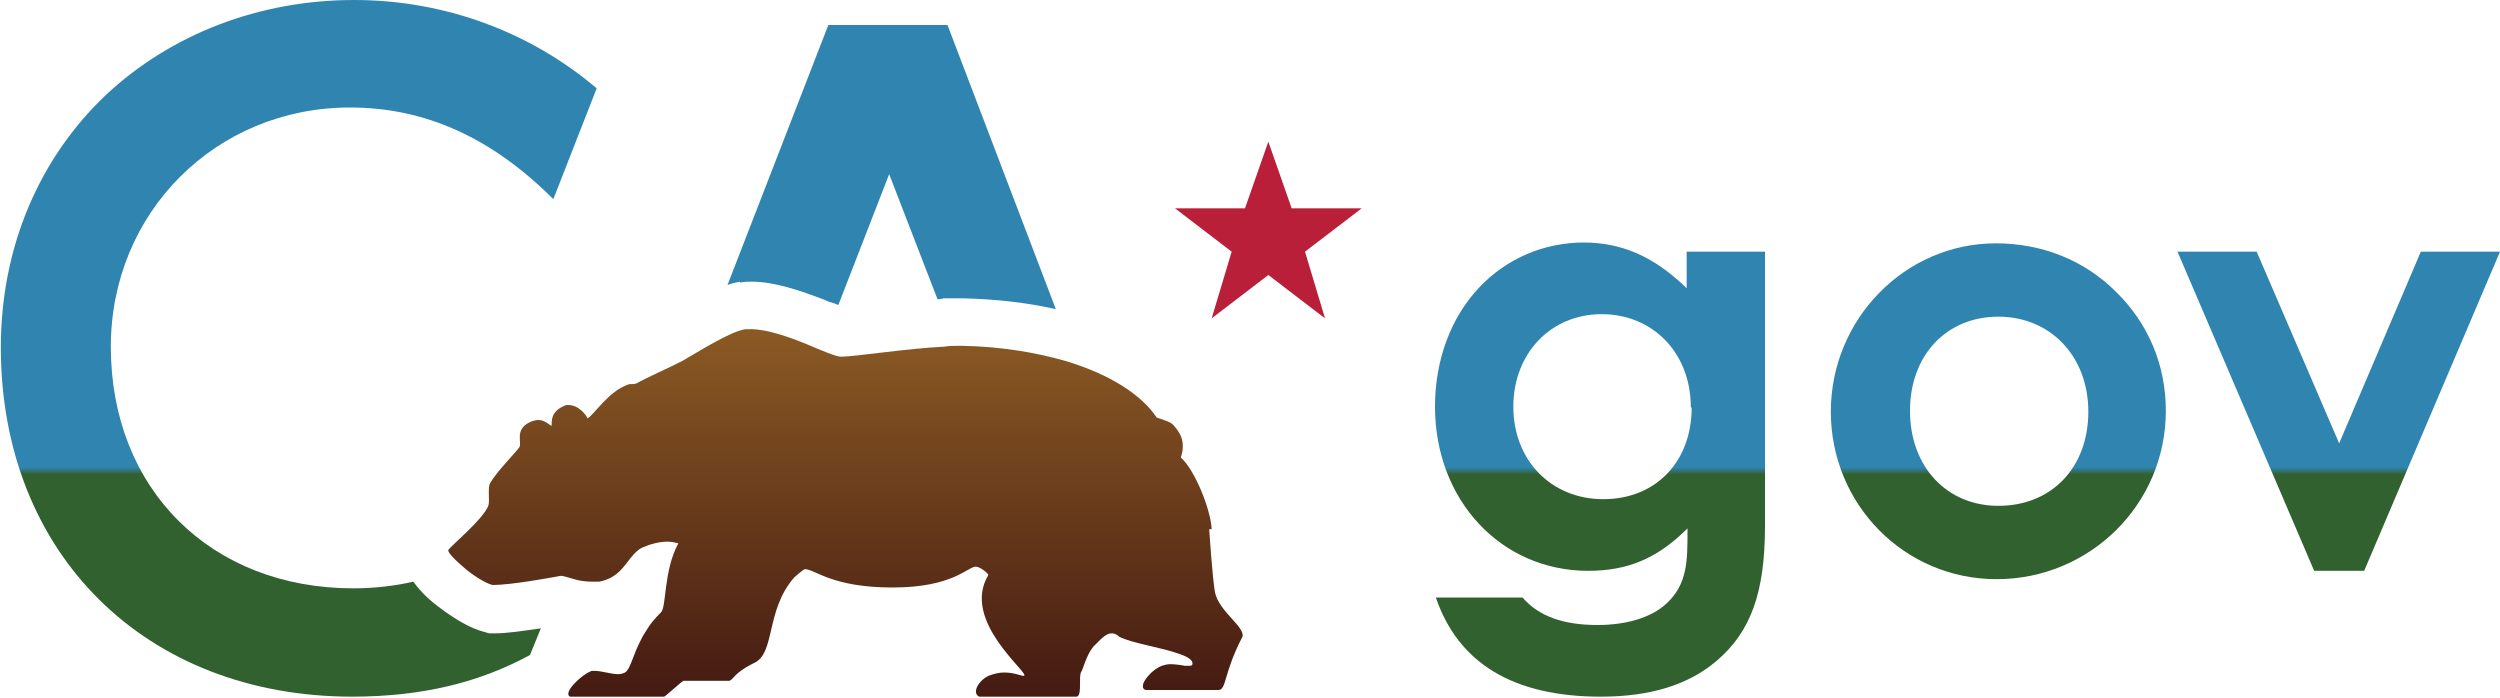
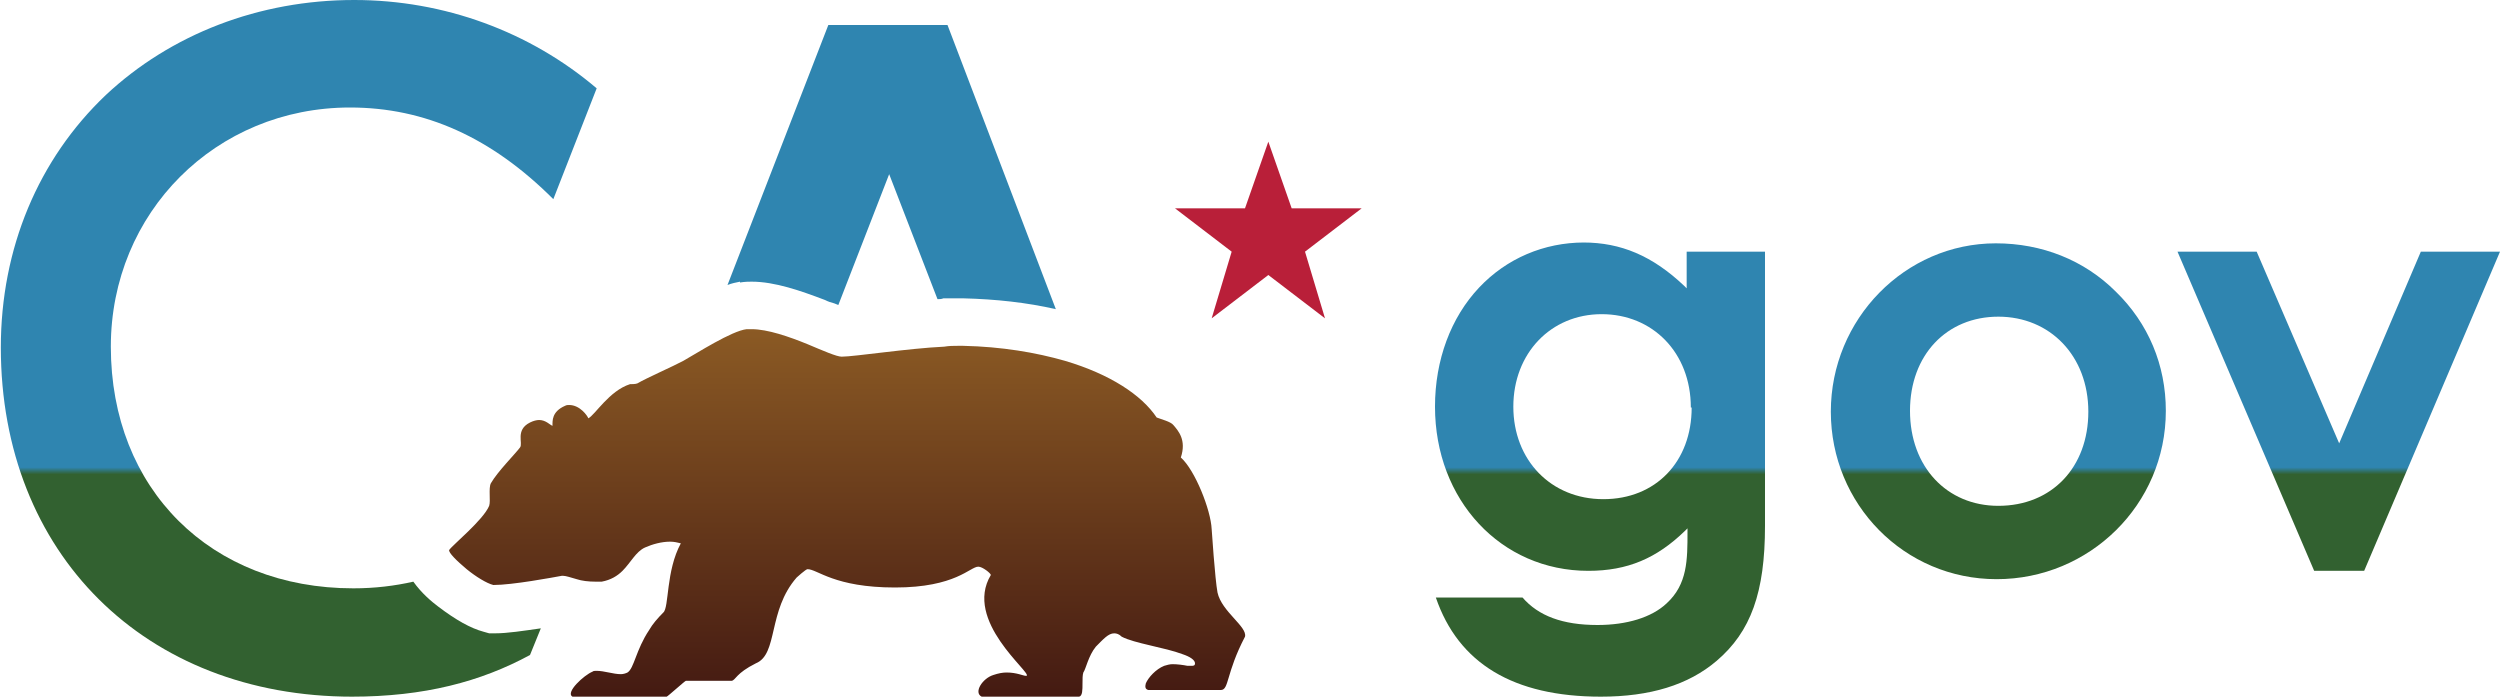
<svg xmlns="http://www.w3.org/2000/svg" viewBox="0 0 3000 837">
  <defs>
    <linearGradient id="grad0" gradientUnits="userSpaceOnUse" x1="0" y1="0" x2="0" y2="837">
      <stop offset="0%" stop-color="#2f85b0" />
      <stop offset="67%" stop-color="#2f85b0" />
      <stop offset="68%" stop-color="#326130" />
      <stop offset="100%" stop-color="#326130" />
    </linearGradient>
    <linearGradient id="grad1" x1="0" y1="395" x2="0" y2="836" gradientUnits="userSpaceOnUse">
      <stop offset="0" stop-color="#8b5a24" />
      <stop offset="1" stop-color="#441a12" />
    </linearGradient>
  </defs>
  <g fill="url(#grad0)">
    <path d="M422 836c87 0 155-18 214-50l13-32c-21 3-40 6-55 6h-7l-7-2c-15-4-33-14-54-30-8-6-20-16-30-30-22 5-46 8-72 8-171 0-291-119-291-290 0-161 126-287 287-287 90 0 170 36 244 110l52-133C636 38 533 0 425 0c-114 0-220 41-298 114C46 191 1 298 1 417c0 247 173 419 422 419" />
    <path d="M888 339c6-1 11-1 14-1 28 0 59 11 88 22 4 2 7 3 11 4 2 1 3 1 5 2l61-157 58 150c2-0 5-0 7-1c5-0 11-0 17-0 2 0 3 0 5 0 1 0 1 0 2 0c39 1 76 5 111 13L1137 30h-143l-121 312c5-2 10-3 15-4" />
    <path d="M1901 291c-48 0-93 19-126 54-34 36-53 87-53 143 0 112 79 197 184 197 47 0 82-15 116-48l3-3v4c0 34 0 63-25 86-18 17-48 26-83 26-42 0-71-11-90-33h-104c27 79 93 119 198 119 59 0 105-14 139-43 41-35 58-82 58-162v-329h-94v44l-3-3c-38-36-76-52-121-52ZM2030 489c0 65-43 110-106 110s-108-47-108-111 45-111 106-111 107 46 107 112" />
    <path d="M2539 350c-38-38-89-58-144-58-109 0-198 91-198 202s88 201 199 201 203-89 203-202c0-55-21-105-60-143m-141 257c-62 0-106-47-106-114s44-113 106-113 108 47 108 114-44 113-108 113" />
    <path d="M2905 302 l-98 230 l-99 -230 h-95 l164 383 h60 l163 -383" />
  </g>
-   <path fill="url(#grad1)" d="M1454 635c-1-23-20-71-37-86 7-21-3-32-9-39-3-4-15-7-20-9-18-27-56-52-110-68-35-10-76-17-122-18-2 0-4 0-7 0-5 0-10 0-16 1-43 2-108 12-123 12h-1c-6 0-22-7-41-15-22-9-48-18-67-18-2 0-4 0-6 0-18 2-60 29-76 38-11 6-45 21-55 27-2 1-7 1-9 1-25 8-42 37-50 41-1-3-10-16-23-16-2 0-3 0-5 1-16 7-15 18-15 24-3-1-8-7-16-7-3 0-7 1-11 3-18 9-8 25-12 30-6 8-27 29-35 43-3 6 0 21-2 27-7 17-44 47-48 53-1 3 9 13 21 23 11 9 24 17 32 19 23 0 71-9 82-11h0c3 0 9 2 16 4 6 2 14 3 23 3 2 0 5 0 7 0 11-2 19-7 25-13 10-10 16-23 27-28 9-4 20-7 30-7 5 0 9 1 13 2-18 33-14 77-21 83-7 7-13 14-17 21-16 24-18 46-26 51-2 1-5 2-8 2-9 0-20-4-29-4-2 0-4 0-5 1-10 4-33 25-24 30 3 0 40 0 79 0h34c1 0 22-19 23-19h55c5-1 5-9 29-21 27-11 14-63 49-103 0 0 11-10 13-10 12 0 32 22 105 22s90-25 100-25c5 0 15 8 15 10-33 55 49 117 43 121 0 0-1 0-1 0-3 0-11-4-23-4-5 0-10 1-16 3-13 4-24 21-14 26 3 0 35 0 68 0 18 0 36 0 49 0 4-1 4-8 4-16 0-5 0-10 1-13 3-4 6-20 15-31 9-9 15-16 22-16 3 0 6 1 9 4 15 8 52 13 73 21 9 3 15 7 15 11 0 3-2 3-5 3-1 0-3 0-4 0-5-1-12-2-18-2-3 0-7 1-10 2-10 4-19 14-22 21-1 4-1 7 3 8h87c10 0 6-20 29-64 3-12-28-30-33-53-3-16-7-76-7-76Z" />
+   <path fill="url(#grad1)" d="M1454 635c-1-23-20-71-37-86 7-21-3-32-9-39-3-4-15-7-20-9-18-27-56-52-110-68-35-10-76-17-122-18-2 0-4 0-7 0-5 0-10 0-16 1-43 2-108 12-123 12c-6 0-22-7-41-15-22-9-48-18-67-18-2 0-4 0-6 0-18 2-60 29-76 38-11 6-45 21-55 27-2 1-7 1-9 1-25 8-42 37-50 41-1-3-10-16-23-16-2 0-3 0-5 1-16 7-15 18-15 24-3-1-8-7-16-7-3 0-7 1-11 3-18 9-8 25-12 30-6 8-27 29-35 43-3 6 0 21-2 27-7 17-44 47-48 53-1 3 9 13 21 23 11 9 24 17 32 19 23 0 71-9 82-11h2c3 0 9 2 16 4 6 2 14 3 23 3 2 0 5 0 7 0 11-2 19-7 25-13 10-10 16-23 27-28 9-4 20-7 30-7 5 0 9 1 13 2-18 33-14 77-21 83-7 7-13 14-17 21-16 24-18 46-26 51-2 1-5 2-8 2-9 0-20-4-29-4-2 0-4 0-5 1-10 4-33 25-24 30 3 0 40 0 79 0h34c1 0 22-19 23-19h55c5-1 5-9 29-21 27-11 14-63 49-103 0 0 11-10 13-10 12 0 32 22 105 22s90-25 100-25c5 0 15 8 15 10-33 55 49 117 43 121 0 0-1 0-1 0-3 0-11-4-23-4-5 0-10 1-16 3-13 4-24 21-14 26 3 0 35 0 68 0 18 0 36 0 49 0 4-1 4-8 4-16 0-5 0-10 1-13 3-4 6-20 15-31 9-9 15-16 22-16 3 0 6 1 9 4 15 8 52 13 73 21 9 3 15 7 15 11 0 3-2 3-5 3-1 0-3 0-4 0-5-1-12-2-18-2-3 0-7 1-10 2-10 4-19 14-22 21-1 4-1 7 3 8h87c10 0 6-20 29-64 3-12-28-30-33-53-3-16-7-76-7-76Z" />
  <path fill="#B91F39" d="M1550 250l-28 -80l-28 80h-84l68 52l-24 80l68 -52l68 52l-24 -80l68 -52h-84Z" />
</svg>
